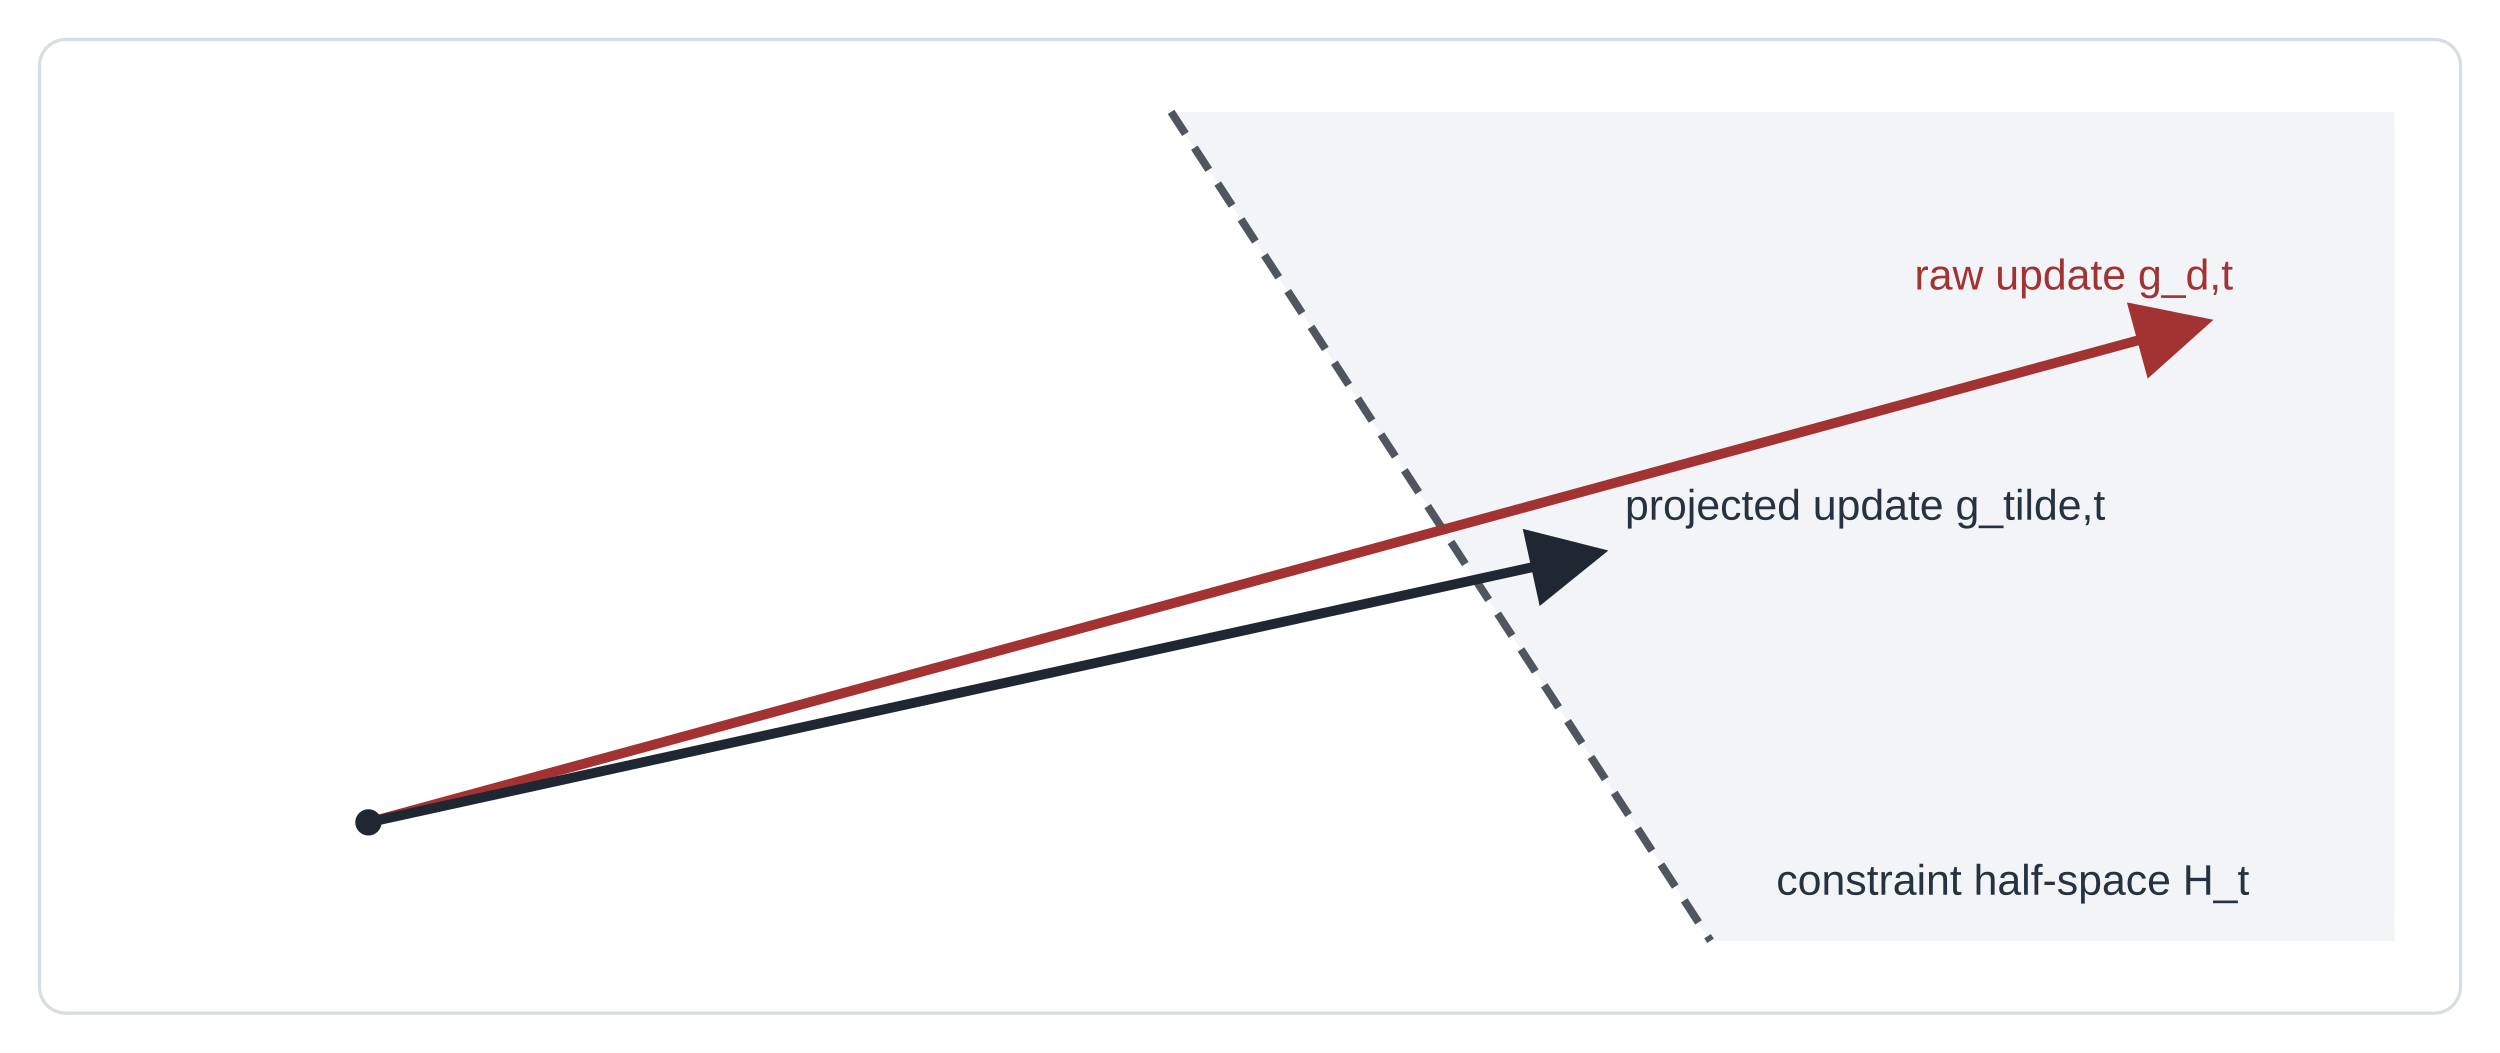
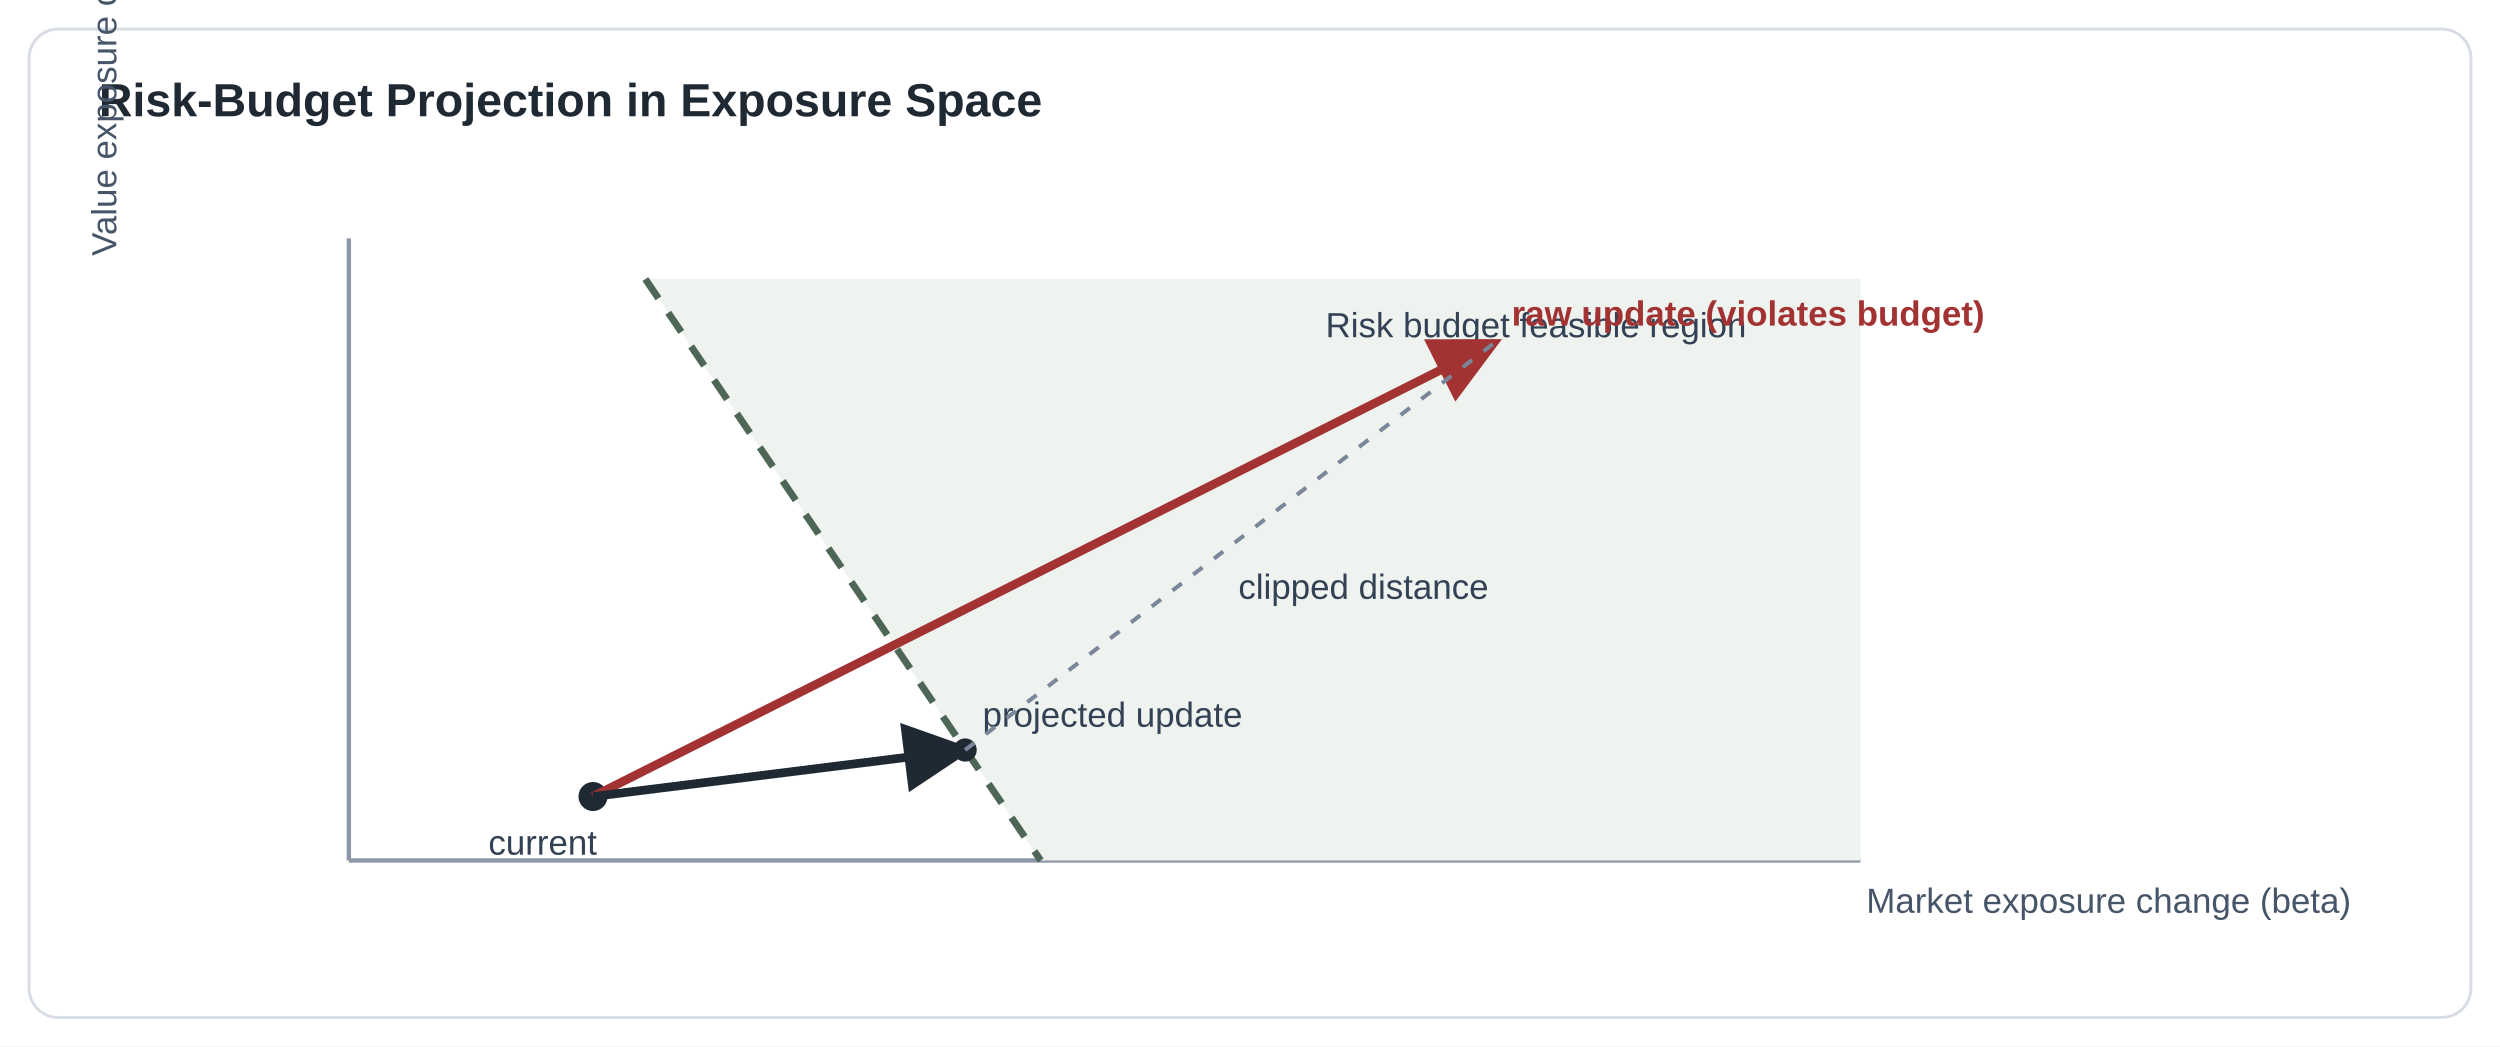
- <svg xmlns="http://www.w3.org/2000/svg" viewBox="0 0 760 320" role="img" aria-label="Projection geometry with raw update, constraint half-space, and projected update">
+ <svg xmlns="http://www.w3.org/2000/svg" viewBox="0 0 860 360" role="img" aria-label="Exposure-space projection of raw update onto risk-budget feasible region">
  <defs>
-     <marker id="arrow-raw" markerWidth="8" markerHeight="8" refX="7" refY="4" orient="auto">
+     <style>
+       .title { font: 600 16px 'IBM Plex Sans', Arial, sans-serif; fill: #1f2933; }
+       .axis { font: 500 12px 'IBM Plex Sans', Arial, sans-serif; fill: #475569; }
+       .label { font: 500 12px 'IBM Plex Sans', Arial, sans-serif; fill: #334155; }
+       .raw { font: 600 12px 'IBM Plex Sans', Arial, sans-serif; fill: #a33232; }
+     </style>
+     <marker id="arr-raw" markerWidth="8" markerHeight="8" refX="7" refY="4" orient="auto">
      <path d="M0,0 L8,4 L0,8 z" fill="#a33232" />
    </marker>
-     <marker id="arrow-proj" markerWidth="8" markerHeight="8" refX="7" refY="4" orient="auto">
-       <path d="M0,0 L8,4 L0,8 z" fill="#1f2732" />
+     <marker id="arr-proj" markerWidth="8" markerHeight="8" refX="7" refY="4" orient="auto">
+       <path d="M0,0 L8,4 L0,8 z" fill="#1f2933" />
    </marker>
-     <style>
-       .lbl { font: 500 13px 'IBM Plex Sans', Arial, sans-serif; fill: #273241; }
-       .lbl-raw { font: 500 13px 'IBM Plex Sans', Arial, sans-serif; fill: #a33232; }
-     </style>
  </defs>
-   <rect width="760" height="320" fill="#ffffff" />
-   <rect x="12" y="12" width="736" height="296" rx="8" fill="#ffffff" stroke="#d8dde5" />
-   <polygon points="356,34 728,34 728,286 520,286" fill="#f2f4f7" />
-   <line x1="356" y1="34" x2="520" y2="286" stroke="#4f5660" stroke-width="2.4" stroke-dasharray="8 5" />
-   <line x1="112" y1="250" x2="670" y2="98" stroke="#a33232" stroke-width="3" marker-end="url(#arrow-raw)" />
-   <line x1="112" y1="250" x2="486" y2="168" stroke="#1f2732" stroke-width="3" marker-end="url(#arrow-proj)" />
-   <circle cx="112" cy="250" r="4" fill="#1f2732" />
-   <text x="540" y="272" class="lbl">constraint half-space H_t</text>
-   <text x="582" y="88" class="lbl-raw">raw update g_d,t</text>
-   <text x="494" y="158" class="lbl">projected update g_tilde,t</text>
+   <rect width="860" height="360" fill="#ffffff" />
+   <rect x="10" y="10" width="840" height="340" rx="10" fill="#ffffff" stroke="#d8dde5" />
+   <text x="34" y="40" class="title">Risk-Budget Projection in Exposure Space</text>
+   <line x1="120" y1="296" x2="640" y2="296" stroke="#8b97a8" stroke-width="1.5" />
+   <line x1="120" y1="296" x2="120" y2="82" stroke="#8b97a8" stroke-width="1.5" />
+   <text x="642" y="314" class="axis">Market exposure change (beta)</text>
+   <text x="40" y="88" class="axis" transform="rotate(-90 40,88)">Value exposure change (beta)</text>
+   <polygon points="222,96 640,96 640,296 358,296" fill="#eef3ef" />
+   <line x1="222" y1="96" x2="358" y2="296" stroke="#4d6656" stroke-width="2.4" stroke-dasharray="8 6" />
+   <text x="456" y="116" class="label">Risk budget feasible region</text>
+   <circle cx="204" cy="274" r="5" fill="#1f2933" />
+   <text x="168" y="294" class="label">current</text>
+   <line x1="204" y1="274" x2="514" y2="118" stroke="#a33232" stroke-width="3" marker-end="url(#arr-raw)" />
+   <text x="520" y="112" class="raw">raw update (violates budget)</text>
+   <line x1="204" y1="274" x2="332" y2="258" stroke="#1f2933" stroke-width="3" marker-end="url(#arr-proj)" />
+   <circle cx="332" cy="258" r="4" fill="#1f2933" />
+   <text x="338" y="250" class="label">projected update</text>
+   <line x1="332" y1="258" x2="514" y2="118" stroke="#7a8699" stroke-width="1.4" stroke-dasharray="4 5" />
+   <text x="426" y="206" class="label">clipped distance</text>
</svg>
